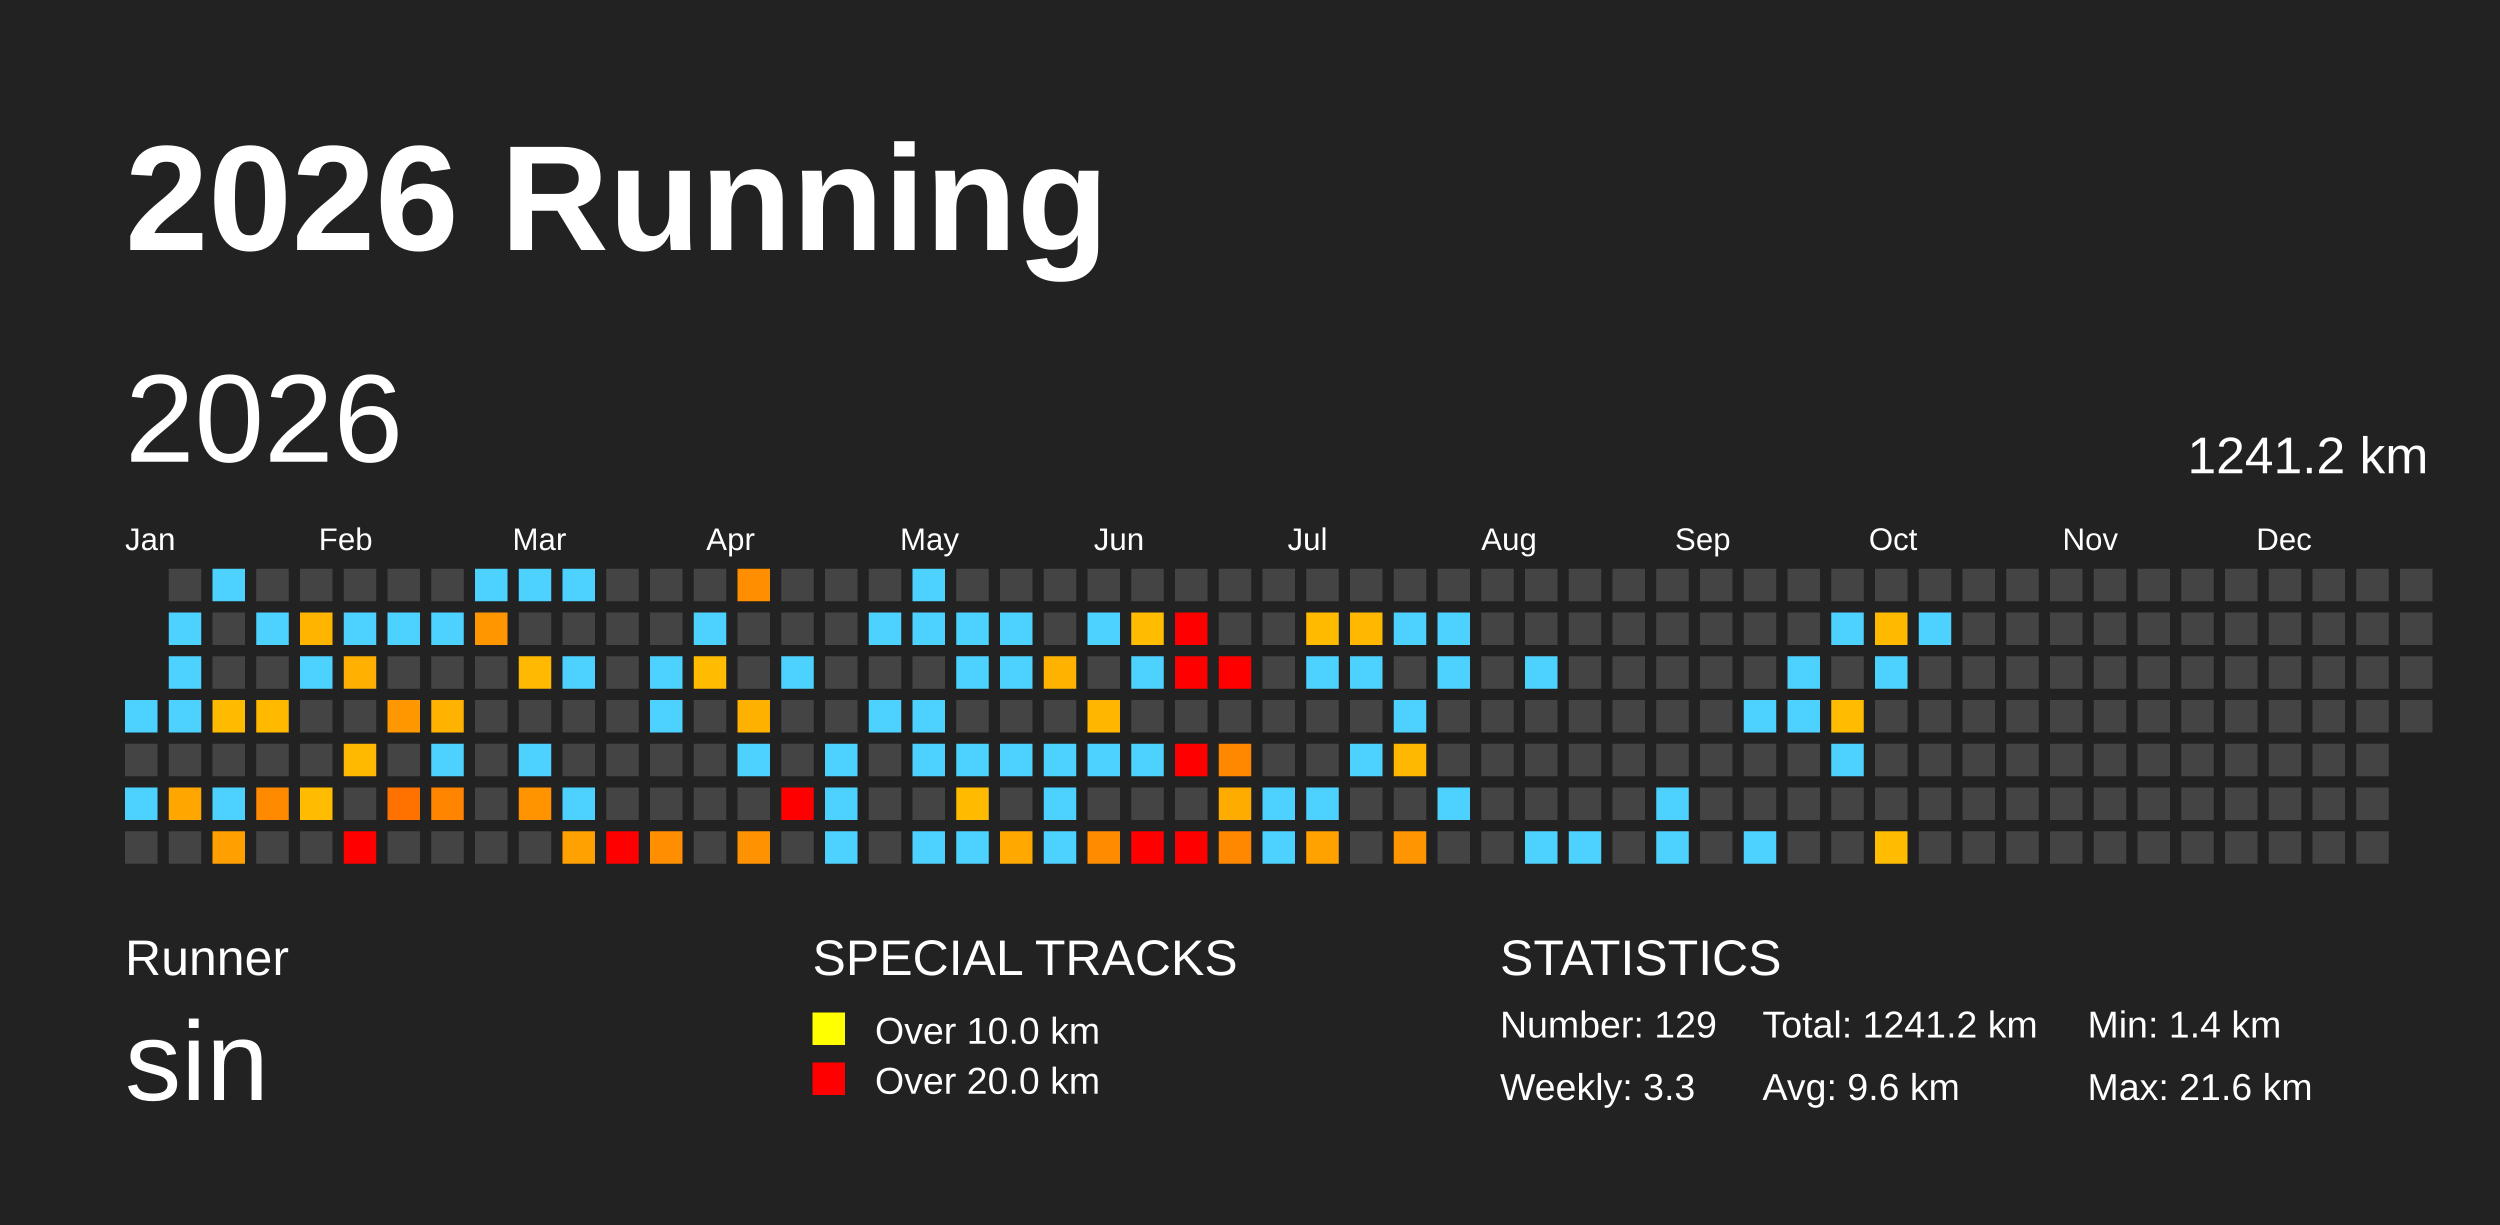
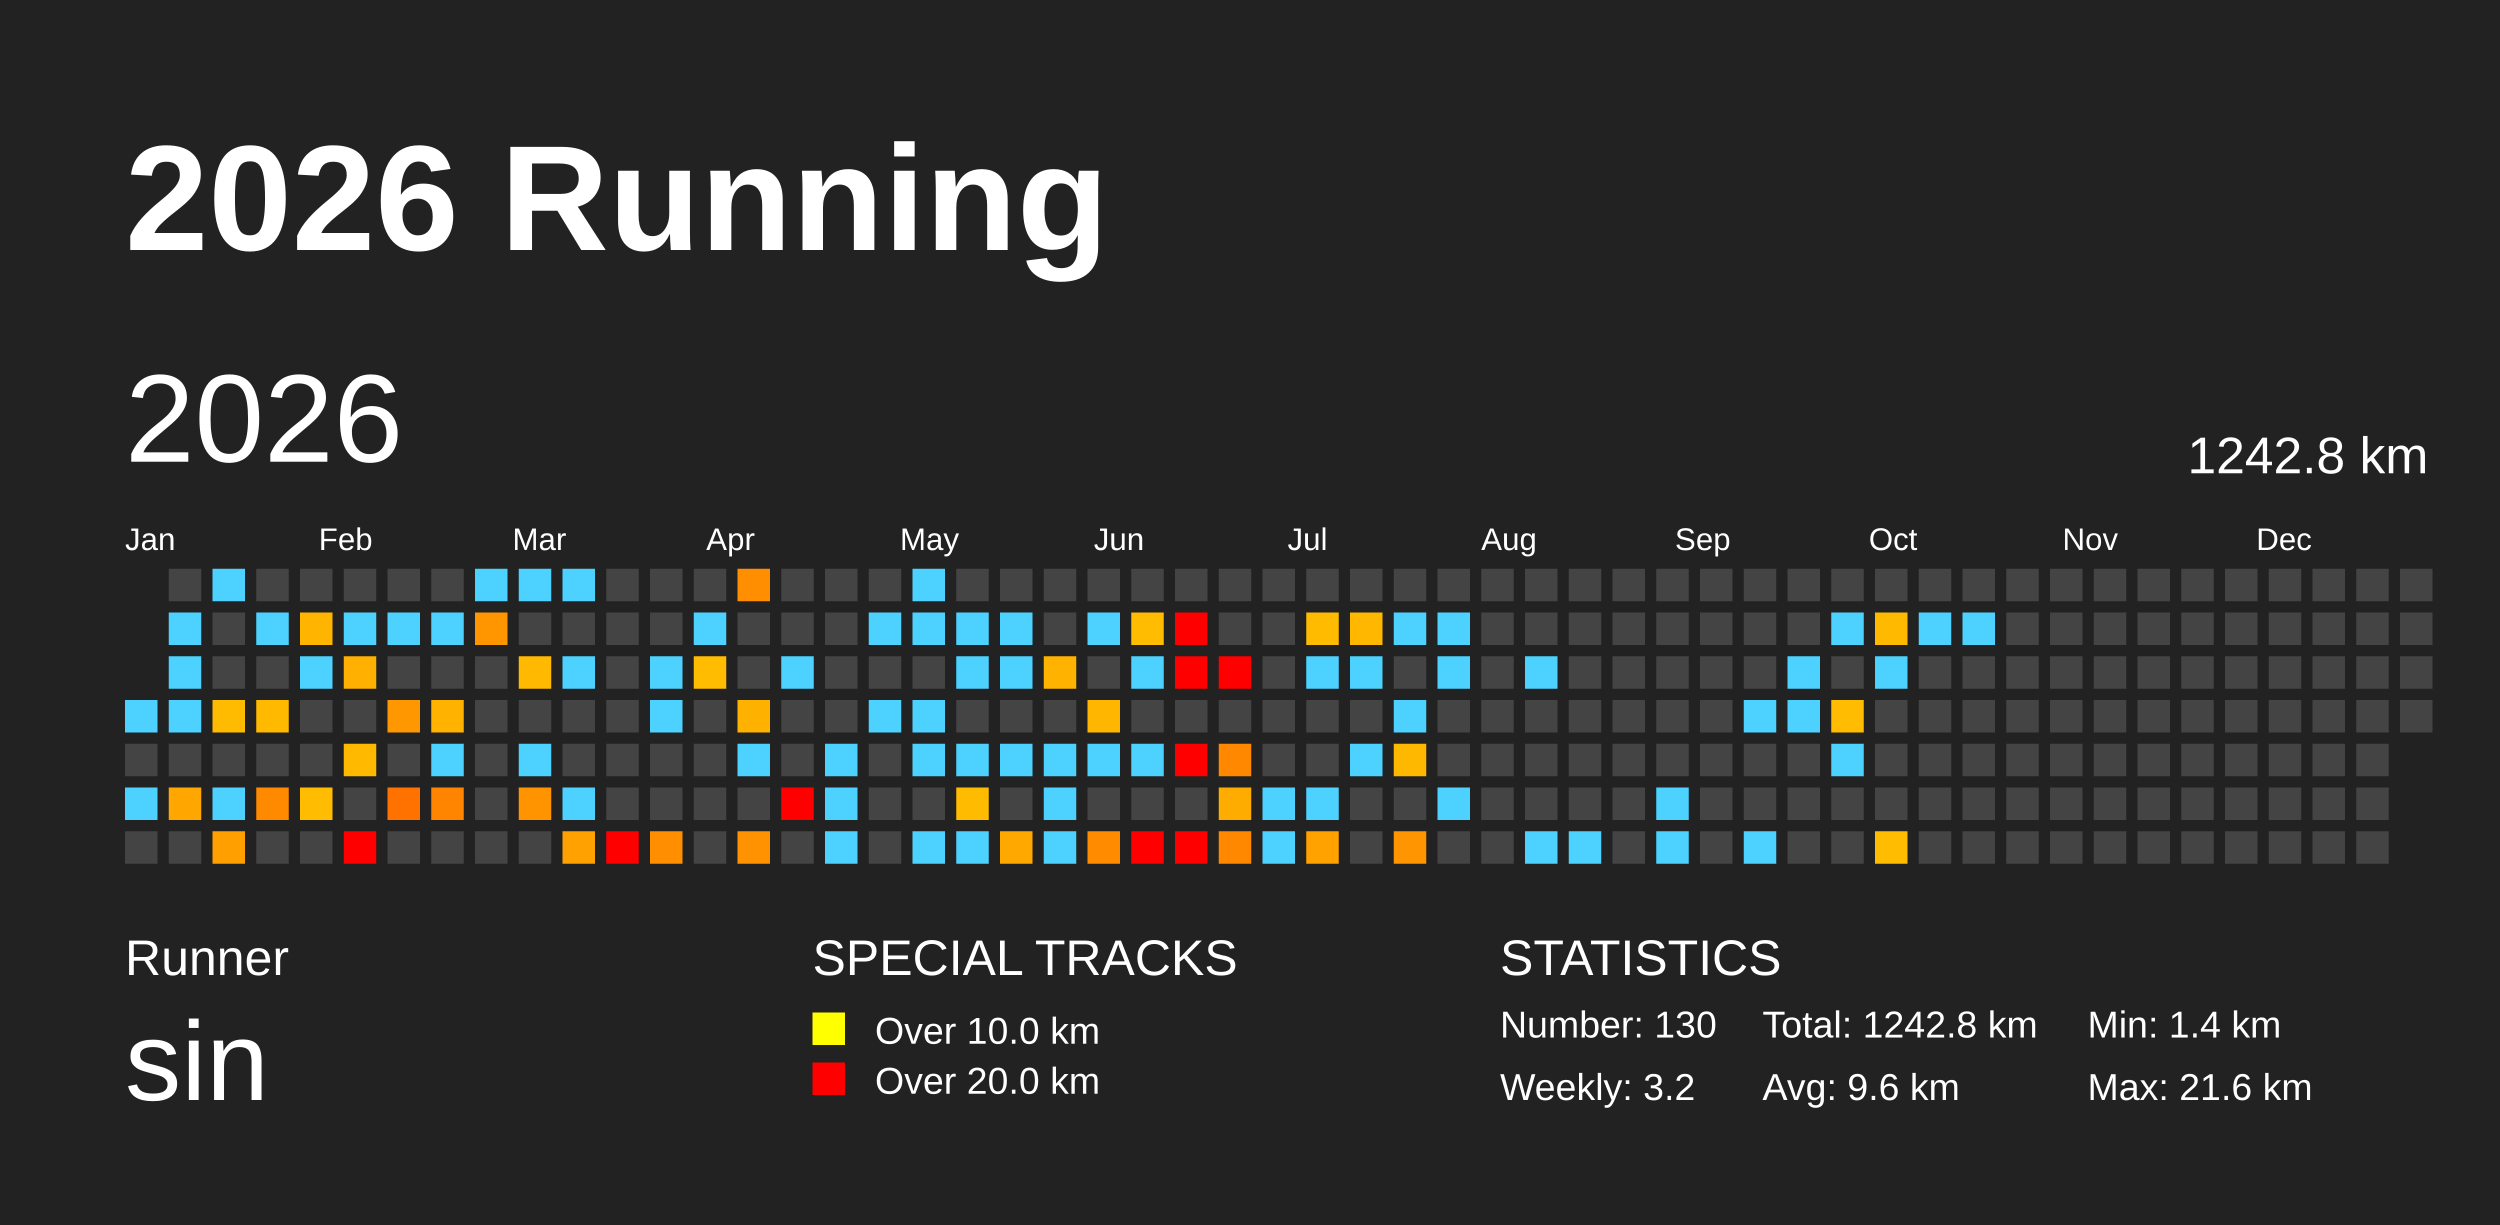
<svg xmlns="http://www.w3.org/2000/svg" baseProfile="full" height="98mm" version="1.1" viewBox="0,0,200,98" width="200mm">
  <defs />
  <rect fill="#222222" height="98" width="200" x="0" y="0" />
  <text fill="#FFFFFF" style="font-size:12px; font-family:Arial; font-weight:bold;" x="10" y="20">2026 Running</text>
  <text fill="#FFFFFF" style="font-size:4px; font-family:Arial" x="10" y="78">Runner</text>
  <text fill="#FFFFFF" style="font-size:9px; font-family:Arial" x="10" y="88">sin</text>
  <text fill="#FFFFFF" style="font-size:4px; font-family:Arial" x="65" y="78">SPECIAL TRACKS</text>
  <rect fill="yellow" height="2.6" width="2.6" x="65" y="81" />
  <text fill="#FFFFFF" style="font-size:3px; font-family:Arial" x="70" y="83.5">Over 10.0 km</text>
  <rect fill="red" height="2.6" width="2.6" x="65" y="85" />
  <text fill="#FFFFFF" style="font-size:3px; font-family:Arial" x="70" y="87.5">Over 20.0 km</text>
  <text fill="#FFFFFF" style="font-size:4px; font-family:Arial" x="120" y="78">STATISTICS</text>
-   <text fill="#FFFFFF" style="font-size:3px; font-family:Arial" x="120" y="83">Number: 129</text>
-   <text fill="#FFFFFF" style="font-size:3px; font-family:Arial" x="120" y="88">Weekly: 3.3</text>
-   <text fill="#FFFFFF" style="font-size:3px; font-family:Arial" x="141" y="83">Total: 1241.2 km</text>
+   <text fill="#FFFFFF" style="font-size:3px; font-family:Arial" x="120" y="83">Number: 130</text>
+   <text fill="#FFFFFF" style="font-size:3px; font-family:Arial" x="120" y="88">Weekly: 3.2</text>
+   <text fill="#FFFFFF" style="font-size:3px; font-family:Arial" x="141" y="83">Total: 1242.8 km</text>
  <text fill="#FFFFFF" style="font-size:3px; font-family:Arial" x="141" y="88">Avg: 9.6 km</text>
  <text fill="#FFFFFF" style="font-size:3px; font-family:Arial" x="167" y="83">Min: 1.4 km</text>
  <text fill="#FFFFFF" style="font-size:3px; font-family:Arial" x="167" y="88">Max: 21.6 km</text>
  <text dominant-baseline="hanging" fill="#FFFFFF" style="font-size:10.0px; font-family:Arial;" x="10" y="30">2026</text>
-   <text dominant-baseline="hanging" fill="#FFFFFF" style="font-size:4.125px; font-family:Arial;" x="175" y="35">1241.2 km</text>
+   <text dominant-baseline="hanging" fill="#FFFFFF" style="font-size:4.125px; font-family:Arial;" x="175" y="35">1242.8 km</text>
  <text fill="#FFFFFF" style="font-size:2.5px; font-family:Arial" x="10.0" y="44">Jan</text>
  <text fill="#FFFFFF" style="font-size:2.5px; font-family:Arial" x="25.5" y="44">Feb</text>
  <text fill="#FFFFFF" style="font-size:2.5px; font-family:Arial" x="41.0" y="44">Mar</text>
  <text fill="#FFFFFF" style="font-size:2.5px; font-family:Arial" x="56.5" y="44">Apr</text>
  <text fill="#FFFFFF" style="font-size:2.5px; font-family:Arial" x="72.0" y="44">May</text>
  <text fill="#FFFFFF" style="font-size:2.5px; font-family:Arial" x="87.5" y="44">Jun</text>
  <text fill="#FFFFFF" style="font-size:2.5px; font-family:Arial" x="103.0" y="44">Jul</text>
  <text fill="#FFFFFF" style="font-size:2.5px; font-family:Arial" x="118.5" y="44">Aug</text>
  <text fill="#FFFFFF" style="font-size:2.5px; font-family:Arial" x="134.0" y="44">Sep</text>
  <text fill="#FFFFFF" style="font-size:2.5px; font-family:Arial" x="149.5" y="44">Oct</text>
  <text fill="#FFFFFF" style="font-size:2.5px; font-family:Arial" x="165.0" y="44">Nov</text>
  <text fill="#FFFFFF" style="font-size:2.5px; font-family:Arial" x="180.5" y="44">Dec</text>
  <rect fill="#4dd2ff" height="2.6" width="2.6" x="10.0" y="56.0" />
  <rect fill="#444444" height="2.6" width="2.6" x="10.0" y="59.5" />
  <rect fill="#4dd2ff" height="2.6" width="2.6" x="10.0" y="63.0" />
  <rect fill="#444444" height="2.6" width="2.6" x="10.0" y="66.5" />
  <rect fill="#444444" height="2.6" width="2.6" x="13.5" y="45.5" />
  <rect fill="#4dd2ff" height="2.6" width="2.6" x="13.5" y="49.0" />
  <rect fill="#4dd2ff" height="2.6" width="2.6" x="13.5" y="52.5" />
  <rect fill="#4dd2ff" height="2.6" width="2.6" x="13.5" y="56.0" />
  <rect fill="#444444" height="2.6" width="2.6" x="13.5" y="59.5" />
  <rect fill="#ffa600" height="2.6" width="2.6" x="13.5" y="63.0" />
  <rect fill="#444444" height="2.6" width="2.6" x="13.5" y="66.5" />
  <rect fill="#4dd2ff" height="2.6" width="2.6" x="17.0" y="45.5" />
  <rect fill="#444444" height="2.6" width="2.6" x="17.0" y="49.0" />
  <rect fill="#444444" height="2.6" width="2.6" x="17.0" y="52.5" />
  <rect fill="#ffbb00" height="2.6" width="2.6" x="17.0" y="56.0" />
  <rect fill="#444444" height="2.6" width="2.6" x="17.0" y="59.5" />
  <rect fill="#4dd2ff" height="2.6" width="2.6" x="17.0" y="63.0" />
  <rect fill="#ff9f00" height="2.6" width="2.6" x="17.0" y="66.5" />
  <rect fill="#444444" height="2.6" width="2.6" x="20.5" y="45.5" />
  <rect fill="#4dd2ff" height="2.6" width="2.6" x="20.5" y="49.0" />
  <rect fill="#444444" height="2.6" width="2.6" x="20.5" y="52.5" />
  <rect fill="#ffba00" height="2.6" width="2.6" x="20.5" y="56.0" />
  <rect fill="#444444" height="2.6" width="2.6" x="20.5" y="59.5" />
  <rect fill="#ff8a00" height="2.6" width="2.6" x="20.5" y="63.0" />
  <rect fill="#444444" height="2.6" width="2.6" x="20.5" y="66.5" />
  <rect fill="#444444" height="2.6" width="2.6" x="24.0" y="45.5" />
  <rect fill="#ffb500" height="2.6" width="2.6" x="24.0" y="49.0" />
  <rect fill="#4dd2ff" height="2.6" width="2.6" x="24.0" y="52.5" />
  <rect fill="#444444" height="2.6" width="2.6" x="24.0" y="56.0" />
  <rect fill="#444444" height="2.6" width="2.6" x="24.0" y="59.5" />
  <rect fill="#ffbc00" height="2.6" width="2.6" x="24.0" y="63.0" />
  <rect fill="#444444" height="2.6" width="2.6" x="24.0" y="66.5" />
  <rect fill="#444444" height="2.6" width="2.6" x="27.5" y="45.5" />
  <rect fill="#4dd2ff" height="2.6" width="2.6" x="27.5" y="49.0" />
  <rect fill="#ffb000" height="2.6" width="2.6" x="27.5" y="52.5" />
  <rect fill="#444444" height="2.6" width="2.6" x="27.5" y="56.0" />
  <rect fill="#ffba00" height="2.6" width="2.6" x="27.5" y="59.5" />
  <rect fill="#444444" height="2.6" width="2.6" x="27.5" y="63.0" />
  <rect fill="red" height="2.6" width="2.6" x="27.5" y="66.5" />
  <rect fill="#444444" height="2.6" width="2.6" x="31.0" y="45.5" />
  <rect fill="#4dd2ff" height="2.6" width="2.6" x="31.0" y="49.0" />
  <rect fill="#444444" height="2.6" width="2.6" x="31.0" y="52.5" />
  <rect fill="#ff9800" height="2.6" width="2.6" x="31.0" y="56.0" />
  <rect fill="#444444" height="2.6" width="2.6" x="31.0" y="59.5" />
  <rect fill="#ff7200" height="2.6" width="2.6" x="31.0" y="63.0" />
  <rect fill="#444444" height="2.6" width="2.6" x="31.0" y="66.5" />
  <rect fill="#444444" height="2.6" width="2.6" x="34.5" y="45.5" />
  <rect fill="#4dd2ff" height="2.6" width="2.6" x="34.5" y="49.0" />
  <rect fill="#444444" height="2.6" width="2.6" x="34.5" y="52.5" />
  <rect fill="#ffb200" height="2.6" width="2.6" x="34.5" y="56.0" />
  <rect fill="#4dd2ff" height="2.6" width="2.6" x="34.5" y="59.5" />
  <rect fill="#ff8400" height="2.6" width="2.6" x="34.5" y="63.0" />
  <rect fill="#444444" height="2.6" width="2.6" x="34.5" y="66.5" />
  <rect fill="#4dd2ff" height="2.6" width="2.6" x="38.0" y="45.5" />
  <rect fill="#ff9600" height="2.6" width="2.6" x="38.0" y="49.0" />
  <rect fill="#444444" height="2.6" width="2.6" x="38.0" y="52.5" />
  <rect fill="#444444" height="2.6" width="2.6" x="38.0" y="56.0" />
  <rect fill="#444444" height="2.6" width="2.6" x="38.0" y="59.5" />
  <rect fill="#444444" height="2.6" width="2.6" x="38.0" y="63.0" />
  <rect fill="#444444" height="2.6" width="2.6" x="38.0" y="66.5" />
  <rect fill="#4dd2ff" height="2.6" width="2.6" x="41.5" y="45.5" />
  <rect fill="#444444" height="2.6" width="2.6" x="41.5" y="49.0" />
  <rect fill="#ffb900" height="2.6" width="2.6" x="41.5" y="52.5" />
  <rect fill="#444444" height="2.6" width="2.6" x="41.5" y="56.0" />
  <rect fill="#4dd2ff" height="2.6" width="2.6" x="41.5" y="59.5" />
  <rect fill="#ff9400" height="2.6" width="2.6" x="41.5" y="63.0" />
  <rect fill="#444444" height="2.6" width="2.6" x="41.5" y="66.5" />
  <rect fill="#4dd2ff" height="2.6" width="2.6" x="45.0" y="45.5" />
  <rect fill="#444444" height="2.6" width="2.6" x="45.0" y="49.0" />
  <rect fill="#4dd2ff" height="2.6" width="2.6" x="45.0" y="52.5" />
  <rect fill="#444444" height="2.6" width="2.6" x="45.0" y="56.0" />
  <rect fill="#444444" height="2.6" width="2.6" x="45.0" y="59.5" />
  <rect fill="#4dd2ff" height="2.6" width="2.6" x="45.0" y="63.0" />
  <rect fill="#ffa100" height="2.6" width="2.6" x="45.0" y="66.5" />
  <rect fill="#444444" height="2.6" width="2.6" x="48.5" y="45.5" />
  <rect fill="#444444" height="2.6" width="2.6" x="48.5" y="49.0" />
  <rect fill="#444444" height="2.6" width="2.6" x="48.5" y="52.5" />
  <rect fill="#444444" height="2.6" width="2.6" x="48.5" y="56.0" />
  <rect fill="#444444" height="2.6" width="2.6" x="48.5" y="59.5" />
  <rect fill="#444444" height="2.6" width="2.6" x="48.5" y="63.0" />
  <rect fill="red" height="2.6" width="2.6" x="48.5" y="66.5" />
  <rect fill="#444444" height="2.6" width="2.6" x="52.0" y="45.5" />
  <rect fill="#444444" height="2.6" width="2.6" x="52.0" y="49.0" />
  <rect fill="#4dd2ff" height="2.6" width="2.6" x="52.0" y="52.5" />
  <rect fill="#4dd2ff" height="2.6" width="2.6" x="52.0" y="56.0" />
  <rect fill="#444444" height="2.6" width="2.6" x="52.0" y="59.5" />
  <rect fill="#444444" height="2.6" width="2.6" x="52.0" y="63.0" />
  <rect fill="#ff8e00" height="2.6" width="2.6" x="52.0" y="66.5" />
  <rect fill="#444444" height="2.6" width="2.6" x="55.5" y="45.5" />
  <rect fill="#4dd2ff" height="2.6" width="2.6" x="55.5" y="49.0" />
  <rect fill="#ffbc00" height="2.6" width="2.6" x="55.5" y="52.5" />
  <rect fill="#444444" height="2.6" width="2.6" x="55.5" y="56.0" />
  <rect fill="#444444" height="2.6" width="2.6" x="55.5" y="59.5" />
  <rect fill="#444444" height="2.6" width="2.6" x="55.5" y="63.0" />
  <rect fill="#444444" height="2.6" width="2.6" x="55.5" y="66.5" />
  <rect fill="#ff8e00" height="2.6" width="2.6" x="59.0" y="45.5" />
  <rect fill="#444444" height="2.6" width="2.6" x="59.0" y="49.0" />
  <rect fill="#444444" height="2.6" width="2.6" x="59.0" y="52.5" />
  <rect fill="#ffb100" height="2.6" width="2.6" x="59.0" y="56.0" />
  <rect fill="#4dd2ff" height="2.6" width="2.6" x="59.0" y="59.5" />
  <rect fill="#444444" height="2.6" width="2.6" x="59.0" y="63.0" />
  <rect fill="#ff9200" height="2.6" width="2.6" x="59.0" y="66.5" />
  <rect fill="#444444" height="2.6" width="2.6" x="62.5" y="45.5" />
  <rect fill="#444444" height="2.6" width="2.6" x="62.5" y="49.0" />
  <rect fill="#4dd2ff" height="2.6" width="2.6" x="62.5" y="52.5" />
  <rect fill="#444444" height="2.6" width="2.6" x="62.5" y="56.0" />
  <rect fill="#444444" height="2.6" width="2.6" x="62.5" y="59.5" />
  <rect fill="red" height="2.6" width="2.6" x="62.5" y="63.0" />
  <rect fill="#444444" height="2.6" width="2.6" x="62.5" y="66.5" />
  <rect fill="#444444" height="2.6" width="2.6" x="66.0" y="45.5" />
  <rect fill="#444444" height="2.6" width="2.6" x="66.0" y="49.0" />
  <rect fill="#444444" height="2.6" width="2.6" x="66.0" y="52.5" />
  <rect fill="#444444" height="2.6" width="2.6" x="66.0" y="56.0" />
  <rect fill="#4dd2ff" height="2.6" width="2.6" x="66.0" y="59.5" />
  <rect fill="#4dd2ff" height="2.6" width="2.6" x="66.0" y="63.0" />
  <rect fill="#4dd2ff" height="2.6" width="2.6" x="66.0" y="66.5" />
  <rect fill="#444444" height="2.6" width="2.6" x="69.5" y="45.5" />
  <rect fill="#4dd2ff" height="2.6" width="2.6" x="69.5" y="49.0" />
  <rect fill="#444444" height="2.6" width="2.6" x="69.5" y="52.5" />
  <rect fill="#4dd2ff" height="2.6" width="2.6" x="69.5" y="56.0" />
  <rect fill="#444444" height="2.6" width="2.6" x="69.5" y="59.5" />
  <rect fill="#444444" height="2.6" width="2.6" x="69.5" y="63.0" />
  <rect fill="#444444" height="2.6" width="2.6" x="69.5" y="66.5" />
  <rect fill="#4dd2ff" height="2.6" width="2.6" x="73.0" y="45.5" />
  <rect fill="#4dd2ff" height="2.6" width="2.6" x="73.0" y="49.0" />
  <rect fill="#444444" height="2.6" width="2.6" x="73.0" y="52.5" />
  <rect fill="#4dd2ff" height="2.6" width="2.6" x="73.0" y="56.0" />
  <rect fill="#4dd2ff" height="2.6" width="2.6" x="73.0" y="59.5" />
  <rect fill="#444444" height="2.6" width="2.6" x="73.0" y="63.0" />
  <rect fill="#4dd2ff" height="2.6" width="2.6" x="73.0" y="66.5" />
  <rect fill="#444444" height="2.6" width="2.6" x="76.5" y="45.5" />
  <rect fill="#4dd2ff" height="2.6" width="2.6" x="76.5" y="49.0" />
  <rect fill="#4dd2ff" height="2.6" width="2.6" x="76.5" y="52.5" />
  <rect fill="#444444" height="2.6" width="2.6" x="76.5" y="56.0" />
  <rect fill="#4dd2ff" height="2.6" width="2.6" x="76.5" y="59.5" />
  <rect fill="#ffbb00" height="2.6" width="2.6" x="76.5" y="63.0" />
  <rect fill="#4dd2ff" height="2.6" width="2.6" x="76.5" y="66.5" />
  <rect fill="#444444" height="2.6" width="2.6" x="80.0" y="45.5" />
  <rect fill="#4dd2ff" height="2.6" width="2.6" x="80.0" y="49.0" />
  <rect fill="#4dd2ff" height="2.6" width="2.6" x="80.0" y="52.5" />
  <rect fill="#444444" height="2.6" width="2.6" x="80.0" y="56.0" />
  <rect fill="#4dd2ff" height="2.6" width="2.6" x="80.0" y="59.5" />
  <rect fill="#444444" height="2.6" width="2.6" x="80.0" y="63.0" />
  <rect fill="#ffa900" height="2.6" width="2.6" x="80.0" y="66.5" />
  <rect fill="#444444" height="2.6" width="2.6" x="83.5" y="45.5" />
  <rect fill="#444444" height="2.6" width="2.6" x="83.5" y="49.0" />
  <rect fill="#ffb300" height="2.6" width="2.6" x="83.5" y="52.5" />
  <rect fill="#444444" height="2.6" width="2.6" x="83.5" y="56.0" />
  <rect fill="#4dd2ff" height="2.6" width="2.6" x="83.5" y="59.5" />
  <rect fill="#4dd2ff" height="2.6" width="2.6" x="83.5" y="63.0" />
  <rect fill="#4dd2ff" height="2.6" width="2.6" x="83.5" y="66.5" />
  <rect fill="#444444" height="2.6" width="2.6" x="87.0" y="45.5" />
  <rect fill="#4dd2ff" height="2.6" width="2.6" x="87.0" y="49.0" />
  <rect fill="#444444" height="2.6" width="2.6" x="87.0" y="52.5" />
  <rect fill="#ffb600" height="2.6" width="2.6" x="87.0" y="56.0" />
  <rect fill="#4dd2ff" height="2.6" width="2.6" x="87.0" y="59.5" />
  <rect fill="#444444" height="2.6" width="2.6" x="87.0" y="63.0" />
  <rect fill="#ff8b00" height="2.6" width="2.6" x="87.0" y="66.5" />
  <rect fill="#444444" height="2.6" width="2.6" x="90.5" y="45.5" />
  <rect fill="#ffbc00" height="2.6" width="2.6" x="90.5" y="49.0" />
  <rect fill="#4dd2ff" height="2.6" width="2.6" x="90.5" y="52.5" />
  <rect fill="#444444" height="2.6" width="2.6" x="90.5" y="56.0" />
  <rect fill="#4dd2ff" height="2.6" width="2.6" x="90.5" y="59.5" />
  <rect fill="#444444" height="2.6" width="2.6" x="90.5" y="63.0" />
  <rect fill="red" height="2.6" width="2.6" x="90.5" y="66.5" />
  <rect fill="#444444" height="2.6" width="2.6" x="94.0" y="45.5" />
  <rect fill="red" height="2.6" width="2.6" x="94.0" y="49.0" />
  <rect fill="red" height="2.6" width="2.6" x="94.0" y="52.5" />
  <rect fill="#444444" height="2.6" width="2.6" x="94.0" y="56.0" />
  <rect fill="red" height="2.6" width="2.6" x="94.0" y="59.5" />
  <rect fill="#444444" height="2.6" width="2.6" x="94.0" y="63.0" />
  <rect fill="red" height="2.6" width="2.6" x="94.0" y="66.5" />
  <rect fill="#444444" height="2.6" width="2.6" x="97.5" y="45.5" />
  <rect fill="#444444" height="2.6" width="2.6" x="97.5" y="49.0" />
  <rect fill="red" height="2.6" width="2.6" x="97.5" y="52.5" />
  <rect fill="#444444" height="2.6" width="2.6" x="97.5" y="56.0" />
  <rect fill="#ff8800" height="2.6" width="2.6" x="97.5" y="59.5" />
  <rect fill="#ffac00" height="2.6" width="2.6" x="97.5" y="63.0" />
  <rect fill="#ff8800" height="2.6" width="2.6" x="97.5" y="66.5" />
  <rect fill="#444444" height="2.6" width="2.6" x="101.0" y="45.5" />
  <rect fill="#444444" height="2.6" width="2.6" x="101.0" y="49.0" />
  <rect fill="#444444" height="2.6" width="2.6" x="101.0" y="52.5" />
  <rect fill="#444444" height="2.6" width="2.6" x="101.0" y="56.0" />
  <rect fill="#444444" height="2.6" width="2.6" x="101.0" y="59.5" />
  <rect fill="#4dd2ff" height="2.6" width="2.6" x="101.0" y="63.0" />
  <rect fill="#4dd2ff" height="2.6" width="2.6" x="101.0" y="66.5" />
  <rect fill="#444444" height="2.6" width="2.6" x="104.5" y="45.5" />
  <rect fill="#ffbb00" height="2.6" width="2.6" x="104.5" y="49.0" />
  <rect fill="#4dd2ff" height="2.6" width="2.6" x="104.5" y="52.5" />
  <rect fill="#444444" height="2.6" width="2.6" x="104.5" y="56.0" />
  <rect fill="#444444" height="2.6" width="2.6" x="104.5" y="59.5" />
  <rect fill="#4dd2ff" height="2.6" width="2.6" x="104.5" y="63.0" />
  <rect fill="#ffa200" height="2.6" width="2.6" x="104.5" y="66.5" />
  <rect fill="#444444" height="2.6" width="2.6" x="108.0" y="45.5" />
  <rect fill="#ffb700" height="2.6" width="2.6" x="108.0" y="49.0" />
  <rect fill="#4dd2ff" height="2.6" width="2.6" x="108.0" y="52.5" />
  <rect fill="#444444" height="2.6" width="2.6" x="108.0" y="56.0" />
  <rect fill="#4dd2ff" height="2.6" width="2.6" x="108.0" y="59.5" />
  <rect fill="#444444" height="2.6" width="2.6" x="108.0" y="63.0" />
  <rect fill="#444444" height="2.6" width="2.6" x="108.0" y="66.5" />
  <rect fill="#444444" height="2.6" width="2.6" x="111.5" y="45.5" />
  <rect fill="#4dd2ff" height="2.6" width="2.6" x="111.5" y="49.0" />
  <rect fill="#444444" height="2.6" width="2.6" x="111.5" y="52.5" />
  <rect fill="#4dd2ff" height="2.6" width="2.6" x="111.5" y="56.0" />
  <rect fill="#ffb800" height="2.6" width="2.6" x="111.5" y="59.5" />
  <rect fill="#444444" height="2.6" width="2.6" x="111.5" y="63.0" />
  <rect fill="#ff9500" height="2.6" width="2.6" x="111.5" y="66.5" />
  <rect fill="#444444" height="2.6" width="2.6" x="115.0" y="45.5" />
  <rect fill="#4dd2ff" height="2.6" width="2.6" x="115.0" y="49.0" />
  <rect fill="#4dd2ff" height="2.6" width="2.6" x="115.0" y="52.5" />
  <rect fill="#444444" height="2.6" width="2.6" x="115.0" y="56.0" />
  <rect fill="#444444" height="2.6" width="2.6" x="115.0" y="59.5" />
  <rect fill="#4dd2ff" height="2.6" width="2.6" x="115.0" y="63.0" />
  <rect fill="#444444" height="2.6" width="2.6" x="115.0" y="66.5" />
  <rect fill="#444444" height="2.6" width="2.6" x="118.5" y="45.5" />
  <rect fill="#444444" height="2.6" width="2.6" x="118.5" y="49.0" />
  <rect fill="#444444" height="2.6" width="2.6" x="118.5" y="52.5" />
  <rect fill="#444444" height="2.6" width="2.6" x="118.5" y="56.0" />
  <rect fill="#444444" height="2.6" width="2.6" x="118.5" y="59.5" />
  <rect fill="#444444" height="2.6" width="2.6" x="118.5" y="63.0" />
  <rect fill="#444444" height="2.6" width="2.6" x="118.5" y="66.5" />
  <rect fill="#444444" height="2.6" width="2.6" x="122.0" y="45.5" />
  <rect fill="#444444" height="2.6" width="2.6" x="122.0" y="49.0" />
  <rect fill="#4dd2ff" height="2.6" width="2.6" x="122.0" y="52.5" />
  <rect fill="#444444" height="2.6" width="2.6" x="122.0" y="56.0" />
  <rect fill="#444444" height="2.6" width="2.6" x="122.0" y="59.5" />
  <rect fill="#444444" height="2.6" width="2.6" x="122.0" y="63.0" />
  <rect fill="#4dd2ff" height="2.6" width="2.6" x="122.0" y="66.5" />
  <rect fill="#444444" height="2.6" width="2.6" x="125.5" y="45.5" />
  <rect fill="#444444" height="2.6" width="2.6" x="125.5" y="49.0" />
  <rect fill="#444444" height="2.6" width="2.6" x="125.5" y="52.5" />
  <rect fill="#444444" height="2.6" width="2.6" x="125.5" y="56.0" />
  <rect fill="#444444" height="2.6" width="2.6" x="125.5" y="59.5" />
  <rect fill="#444444" height="2.6" width="2.6" x="125.5" y="63.0" />
  <rect fill="#4dd2ff" height="2.6" width="2.6" x="125.5" y="66.5" />
  <rect fill="#444444" height="2.6" width="2.6" x="129.0" y="45.5" />
  <rect fill="#444444" height="2.6" width="2.6" x="129.0" y="49.0" />
  <rect fill="#444444" height="2.6" width="2.6" x="129.0" y="52.5" />
  <rect fill="#444444" height="2.6" width="2.6" x="129.0" y="56.0" />
  <rect fill="#444444" height="2.6" width="2.6" x="129.0" y="59.5" />
  <rect fill="#444444" height="2.6" width="2.6" x="129.0" y="63.0" />
  <rect fill="#444444" height="2.6" width="2.6" x="129.0" y="66.5" />
  <rect fill="#444444" height="2.6" width="2.6" x="132.5" y="45.5" />
  <rect fill="#444444" height="2.6" width="2.6" x="132.5" y="49.0" />
  <rect fill="#444444" height="2.6" width="2.6" x="132.5" y="52.5" />
  <rect fill="#444444" height="2.6" width="2.6" x="132.5" y="56.0" />
  <rect fill="#444444" height="2.6" width="2.6" x="132.5" y="59.5" />
  <rect fill="#4dd2ff" height="2.6" width="2.6" x="132.5" y="63.0" />
  <rect fill="#4dd2ff" height="2.6" width="2.6" x="132.5" y="66.5" />
  <rect fill="#444444" height="2.6" width="2.6" x="136.0" y="45.5" />
  <rect fill="#444444" height="2.6" width="2.6" x="136.0" y="49.0" />
  <rect fill="#444444" height="2.6" width="2.6" x="136.0" y="52.5" />
  <rect fill="#444444" height="2.6" width="2.6" x="136.0" y="56.0" />
  <rect fill="#444444" height="2.6" width="2.6" x="136.0" y="59.5" />
  <rect fill="#444444" height="2.6" width="2.6" x="136.0" y="63.0" />
  <rect fill="#444444" height="2.6" width="2.6" x="136.0" y="66.5" />
  <rect fill="#444444" height="2.6" width="2.6" x="139.5" y="45.5" />
  <rect fill="#444444" height="2.6" width="2.6" x="139.5" y="49.0" />
  <rect fill="#444444" height="2.6" width="2.6" x="139.5" y="52.5" />
  <rect fill="#4dd2ff" height="2.6" width="2.6" x="139.5" y="56.0" />
  <rect fill="#444444" height="2.6" width="2.6" x="139.5" y="59.5" />
  <rect fill="#444444" height="2.6" width="2.6" x="139.5" y="63.0" />
  <rect fill="#4dd2ff" height="2.6" width="2.6" x="139.5" y="66.5" />
  <rect fill="#444444" height="2.6" width="2.6" x="143.0" y="45.5" />
  <rect fill="#444444" height="2.6" width="2.6" x="143.0" y="49.0" />
  <rect fill="#4dd2ff" height="2.6" width="2.6" x="143.0" y="52.5" />
  <rect fill="#4dd2ff" height="2.6" width="2.6" x="143.0" y="56.0" />
  <rect fill="#444444" height="2.6" width="2.6" x="143.0" y="59.5" />
  <rect fill="#444444" height="2.6" width="2.6" x="143.0" y="63.0" />
  <rect fill="#444444" height="2.6" width="2.6" x="143.0" y="66.5" />
  <rect fill="#444444" height="2.6" width="2.6" x="146.5" y="45.5" />
  <rect fill="#4dd2ff" height="2.6" width="2.6" x="146.5" y="49.0" />
  <rect fill="#444444" height="2.6" width="2.6" x="146.5" y="52.5" />
  <rect fill="#ffbc00" height="2.6" width="2.6" x="146.5" y="56.0" />
  <rect fill="#4dd2ff" height="2.6" width="2.6" x="146.5" y="59.5" />
  <rect fill="#444444" height="2.6" width="2.6" x="146.5" y="63.0" />
  <rect fill="#444444" height="2.6" width="2.6" x="146.5" y="66.5" />
  <rect fill="#444444" height="2.6" width="2.6" x="150.0" y="45.5" />
  <rect fill="#ffba00" height="2.6" width="2.6" x="150.0" y="49.0" />
  <rect fill="#4dd2ff" height="2.6" width="2.6" x="150.0" y="52.5" />
  <rect fill="#444444" height="2.6" width="2.6" x="150.0" y="56.0" />
  <rect fill="#444444" height="2.6" width="2.6" x="150.0" y="59.5" />
  <rect fill="#444444" height="2.6" width="2.6" x="150.0" y="63.0" />
  <rect fill="#ffbc00" height="2.6" width="2.6" x="150.0" y="66.5" />
  <rect fill="#444444" height="2.6" width="2.6" x="153.5" y="45.5" />
  <rect fill="#4dd2ff" height="2.6" width="2.6" x="153.5" y="49.0" />
  <rect fill="#444444" height="2.6" width="2.6" x="153.5" y="52.5" />
  <rect fill="#444444" height="2.6" width="2.6" x="153.5" y="56.0" />
  <rect fill="#444444" height="2.6" width="2.6" x="153.5" y="59.5" />
  <rect fill="#444444" height="2.6" width="2.6" x="153.5" y="63.0" />
  <rect fill="#444444" height="2.6" width="2.6" x="153.5" y="66.5" />
  <rect fill="#444444" height="2.6" width="2.6" x="157.0" y="45.5" />
-   <rect fill="#444444" height="2.6" width="2.6" x="157.0" y="49.0" />
+   <rect fill="#4dd2ff" height="2.6" width="2.6" x="157.0" y="49.0" />
  <rect fill="#444444" height="2.6" width="2.6" x="157.0" y="52.5" />
  <rect fill="#444444" height="2.6" width="2.6" x="157.0" y="56.0" />
  <rect fill="#444444" height="2.6" width="2.6" x="157.0" y="59.5" />
  <rect fill="#444444" height="2.6" width="2.6" x="157.0" y="63.0" />
  <rect fill="#444444" height="2.6" width="2.6" x="157.0" y="66.5" />
  <rect fill="#444444" height="2.6" width="2.6" x="160.5" y="45.5" />
  <rect fill="#444444" height="2.6" width="2.6" x="160.5" y="49.0" />
  <rect fill="#444444" height="2.6" width="2.6" x="160.5" y="52.5" />
  <rect fill="#444444" height="2.6" width="2.6" x="160.5" y="56.0" />
  <rect fill="#444444" height="2.6" width="2.6" x="160.5" y="59.5" />
  <rect fill="#444444" height="2.6" width="2.6" x="160.5" y="63.0" />
  <rect fill="#444444" height="2.6" width="2.6" x="160.5" y="66.5" />
  <rect fill="#444444" height="2.6" width="2.6" x="164.0" y="45.5" />
  <rect fill="#444444" height="2.6" width="2.6" x="164.0" y="49.0" />
  <rect fill="#444444" height="2.6" width="2.6" x="164.0" y="52.5" />
  <rect fill="#444444" height="2.6" width="2.6" x="164.0" y="56.0" />
  <rect fill="#444444" height="2.6" width="2.6" x="164.0" y="59.5" />
  <rect fill="#444444" height="2.6" width="2.6" x="164.0" y="63.0" />
  <rect fill="#444444" height="2.6" width="2.6" x="164.0" y="66.5" />
  <rect fill="#444444" height="2.6" width="2.6" x="167.5" y="45.5" />
  <rect fill="#444444" height="2.6" width="2.6" x="167.5" y="49.0" />
  <rect fill="#444444" height="2.6" width="2.6" x="167.5" y="52.5" />
  <rect fill="#444444" height="2.6" width="2.6" x="167.5" y="56.0" />
  <rect fill="#444444" height="2.6" width="2.6" x="167.5" y="59.5" />
  <rect fill="#444444" height="2.6" width="2.6" x="167.5" y="63.0" />
  <rect fill="#444444" height="2.6" width="2.6" x="167.5" y="66.5" />
  <rect fill="#444444" height="2.6" width="2.6" x="171.0" y="45.5" />
  <rect fill="#444444" height="2.6" width="2.6" x="171.0" y="49.0" />
  <rect fill="#444444" height="2.6" width="2.6" x="171.0" y="52.5" />
  <rect fill="#444444" height="2.6" width="2.6" x="171.0" y="56.0" />
  <rect fill="#444444" height="2.6" width="2.6" x="171.0" y="59.5" />
  <rect fill="#444444" height="2.6" width="2.6" x="171.0" y="63.0" />
  <rect fill="#444444" height="2.6" width="2.6" x="171.0" y="66.5" />
  <rect fill="#444444" height="2.6" width="2.6" x="174.5" y="45.5" />
  <rect fill="#444444" height="2.6" width="2.6" x="174.5" y="49.0" />
  <rect fill="#444444" height="2.6" width="2.6" x="174.5" y="52.5" />
  <rect fill="#444444" height="2.6" width="2.6" x="174.5" y="56.0" />
  <rect fill="#444444" height="2.6" width="2.6" x="174.5" y="59.5" />
  <rect fill="#444444" height="2.6" width="2.6" x="174.5" y="63.0" />
  <rect fill="#444444" height="2.6" width="2.6" x="174.5" y="66.5" />
  <rect fill="#444444" height="2.6" width="2.6" x="178.0" y="45.5" />
  <rect fill="#444444" height="2.6" width="2.6" x="178.0" y="49.0" />
  <rect fill="#444444" height="2.6" width="2.6" x="178.0" y="52.5" />
  <rect fill="#444444" height="2.6" width="2.6" x="178.0" y="56.0" />
  <rect fill="#444444" height="2.6" width="2.6" x="178.0" y="59.5" />
  <rect fill="#444444" height="2.6" width="2.6" x="178.0" y="63.0" />
  <rect fill="#444444" height="2.6" width="2.6" x="178.0" y="66.5" />
  <rect fill="#444444" height="2.6" width="2.6" x="181.5" y="45.5" />
  <rect fill="#444444" height="2.6" width="2.6" x="181.5" y="49.0" />
  <rect fill="#444444" height="2.6" width="2.6" x="181.5" y="52.5" />
  <rect fill="#444444" height="2.6" width="2.6" x="181.5" y="56.0" />
  <rect fill="#444444" height="2.6" width="2.6" x="181.5" y="59.5" />
  <rect fill="#444444" height="2.6" width="2.6" x="181.5" y="63.0" />
  <rect fill="#444444" height="2.6" width="2.6" x="181.5" y="66.5" />
  <rect fill="#444444" height="2.6" width="2.6" x="185.0" y="45.5" />
  <rect fill="#444444" height="2.6" width="2.6" x="185.0" y="49.0" />
  <rect fill="#444444" height="2.6" width="2.6" x="185.0" y="52.5" />
  <rect fill="#444444" height="2.6" width="2.6" x="185.0" y="56.0" />
  <rect fill="#444444" height="2.6" width="2.6" x="185.0" y="59.5" />
  <rect fill="#444444" height="2.6" width="2.6" x="185.0" y="63.0" />
  <rect fill="#444444" height="2.6" width="2.6" x="185.0" y="66.5" />
  <rect fill="#444444" height="2.6" width="2.6" x="188.5" y="45.5" />
  <rect fill="#444444" height="2.6" width="2.6" x="188.5" y="49.0" />
  <rect fill="#444444" height="2.6" width="2.6" x="188.5" y="52.5" />
  <rect fill="#444444" height="2.6" width="2.6" x="188.5" y="56.0" />
  <rect fill="#444444" height="2.6" width="2.6" x="188.5" y="59.5" />
  <rect fill="#444444" height="2.6" width="2.6" x="188.5" y="63.0" />
  <rect fill="#444444" height="2.6" width="2.6" x="188.5" y="66.5" />
  <rect fill="#444444" height="2.6" width="2.6" x="192.0" y="45.5" />
  <rect fill="#444444" height="2.6" width="2.6" x="192.0" y="49.0" />
  <rect fill="#444444" height="2.6" width="2.6" x="192.0" y="52.5" />
  <rect fill="#444444" height="2.6" width="2.6" x="192.0" y="56.0" />
</svg>
